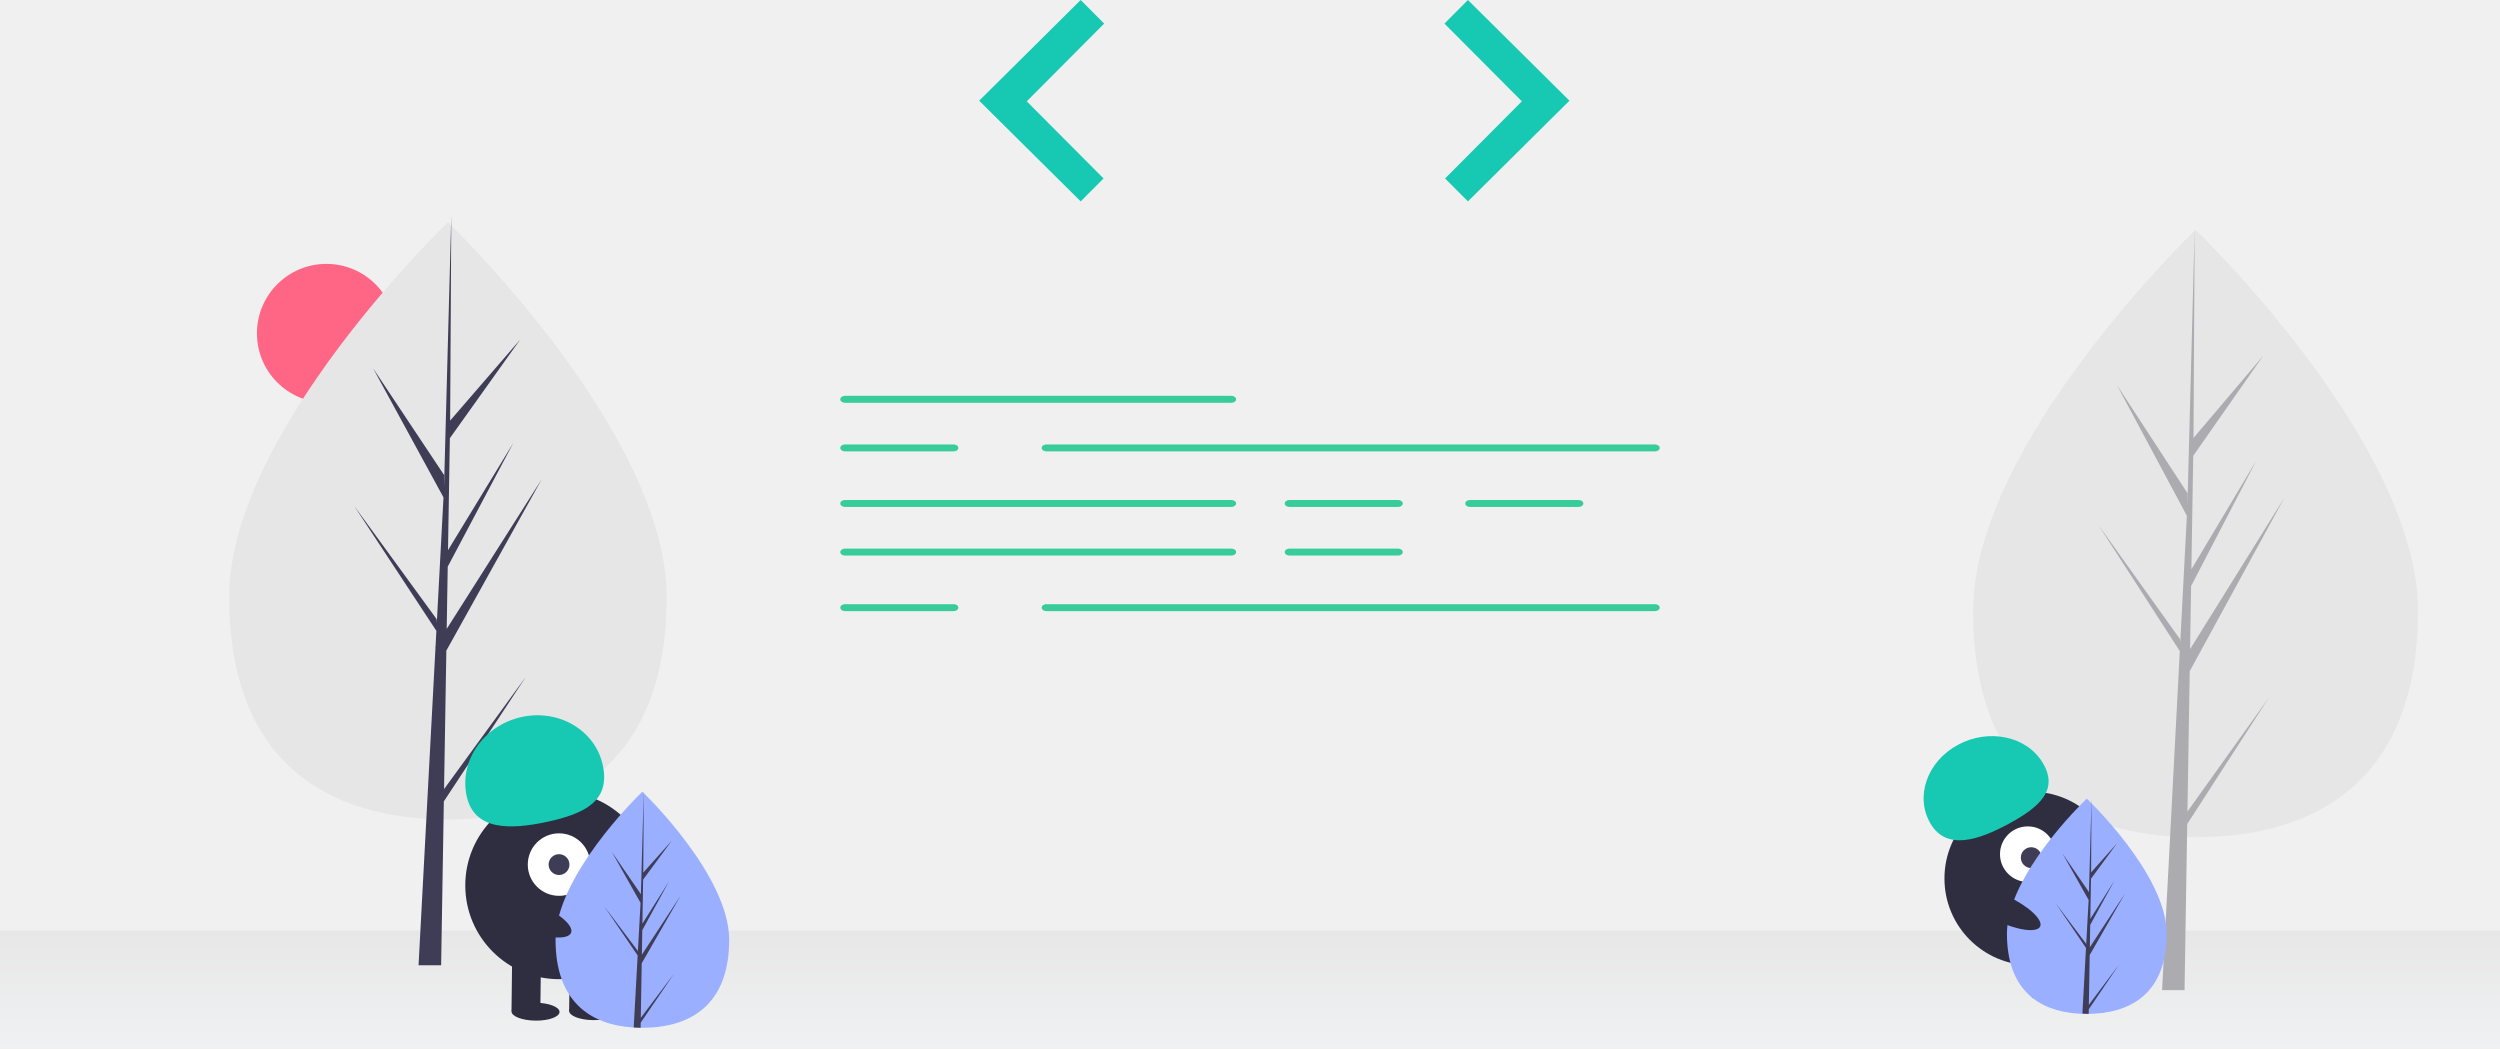
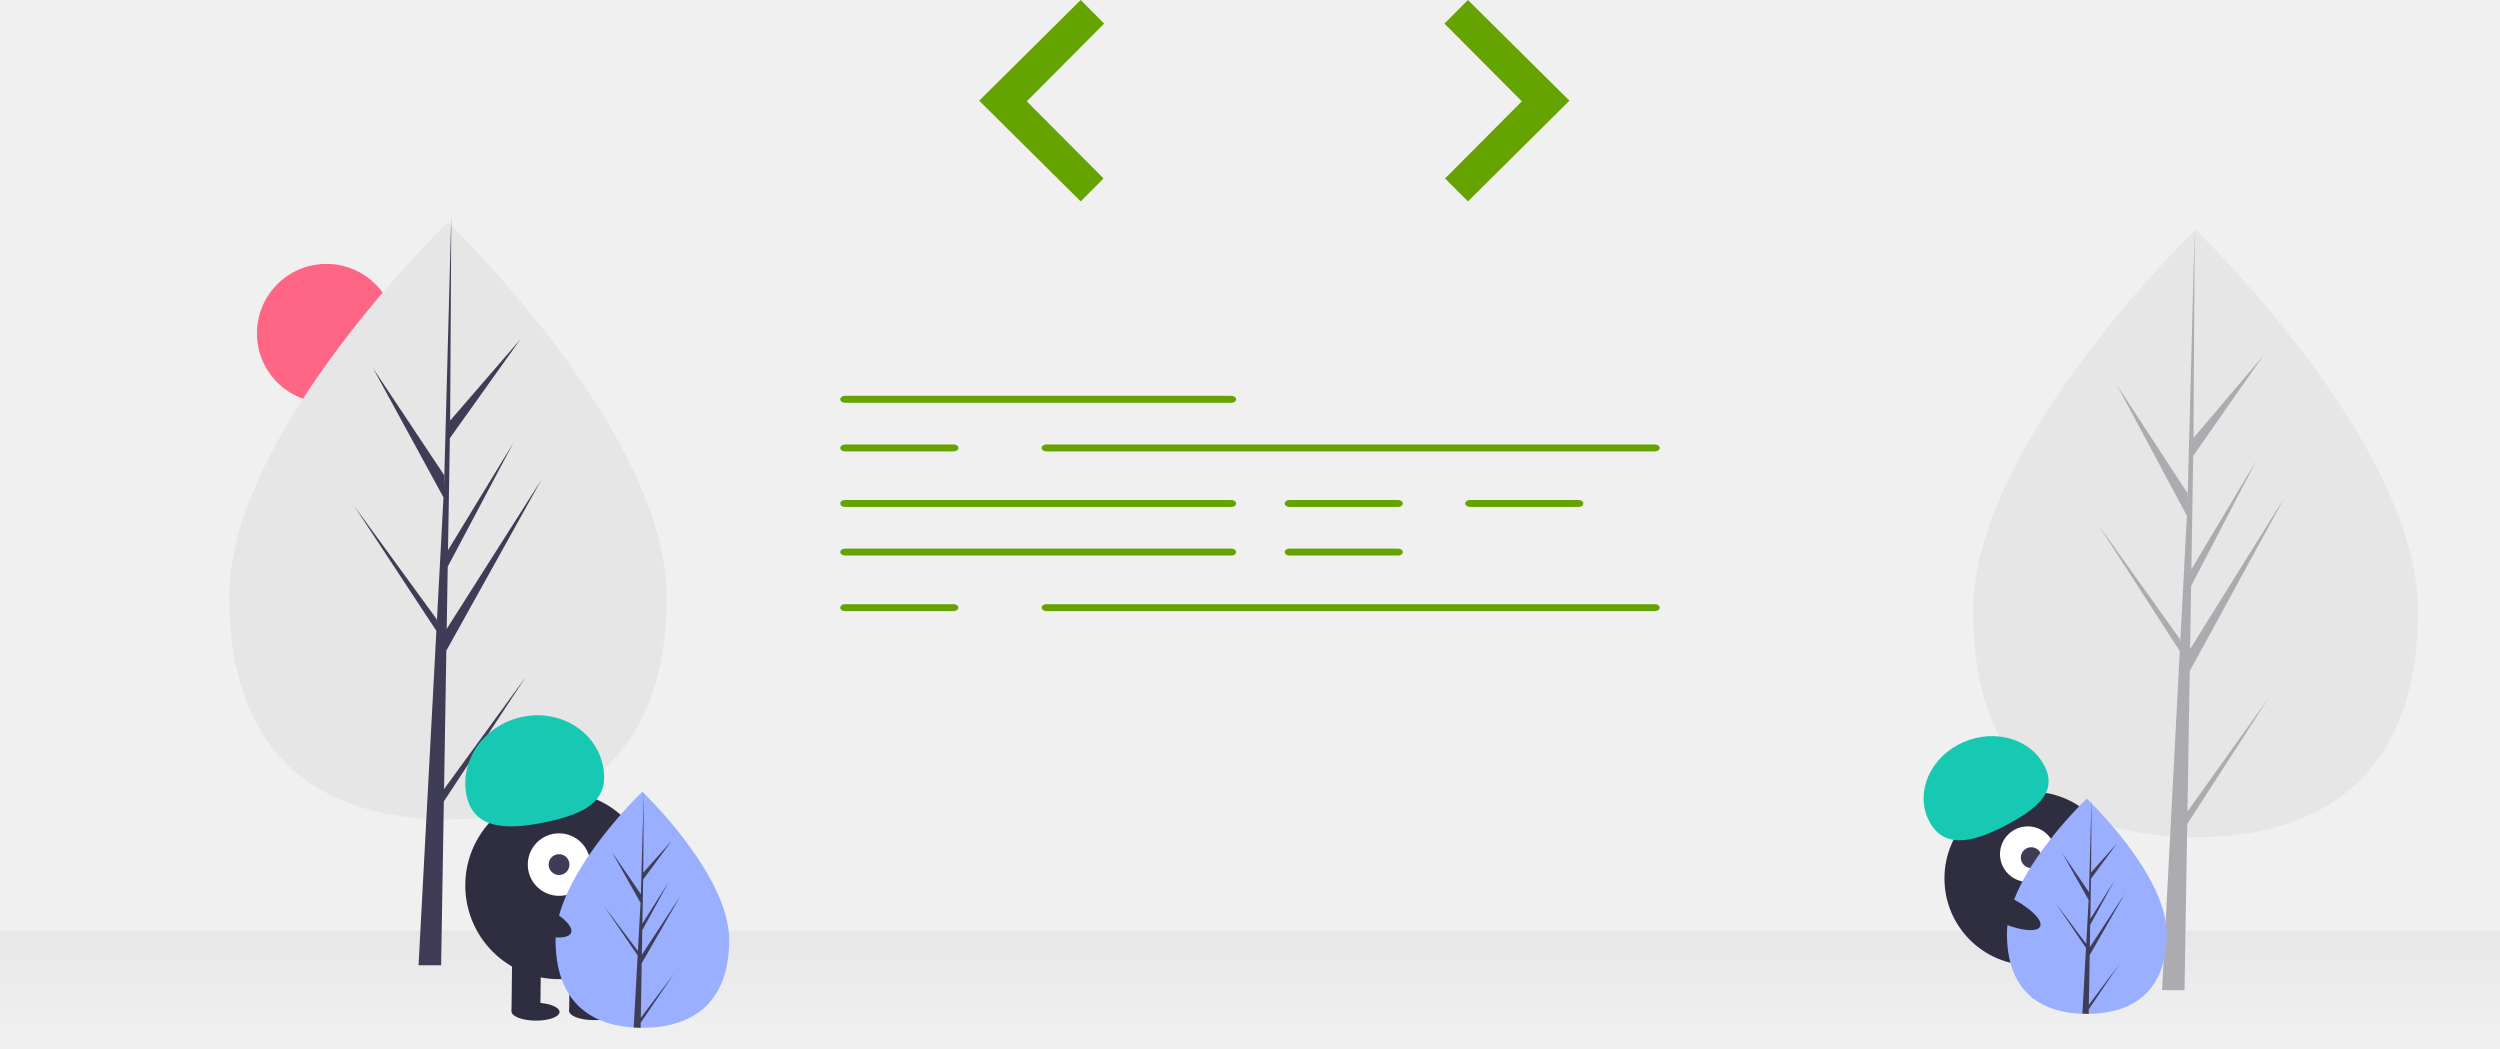
- <svg xmlns="http://www.w3.org/2000/svg" width="360" height="151" viewBox="0 0 360 151">
+ <svg xmlns="http://www.w3.org/2000/svg" width="360" height="151" viewBox="0 0 360 151" fill="none">
+   <path fill-rule="evenodd" clip-rule="evenodd" d="M0 134H360V151H0V134Z" fill="url(#paint0_linear)" />
+   <path d="M47 58C52.523 58 57 53.523 57 48C57 42.477 52.523 38 47 38C41.477 38 37 42.477 37 48C37 53.523 41.477 58 47 58Z" fill="#FF6584" />
+   <path fill-rule="evenodd" clip-rule="evenodd" d="M96 85.96C96 109.708 81.897 118 64.5 118C47.103 118 33 109.708 33 85.96C33 62.212 64.5 32 64.5 32C64.5 32 96 62.212 96 85.96Z" fill="#E6E6E7" />
+   <path fill-rule="evenodd" clip-rule="evenodd" d="M63.944 113.628L64.274 93.69L78 69.024L64.325 90.562L64.474 81.597L73.934 63.752L64.513 79.225L64.779 63.101L74.909 48.893L64.821 60.565L64.988 31L63.941 70.14L64.027 68.525L53.727 53.04L63.862 71.624L62.902 89.632L62.874 89.154L51 72.858L62.838 90.842L62.718 93.094L62.696 93.128L62.706 93.313L60.27 139H63.523L63.913 115.402L75.722 97.462L63.944 113.628Z" fill="#3F3D56" />
+   <path fill-rule="evenodd" clip-rule="evenodd" d="M348.195 87.968C348.195 112.12 333.852 120.553 316.16 120.553C298.467 120.553 284.125 112.12 284.125 87.968C284.125 63.816 316.16 33.09 316.16 33.09C316.16 33.09 348.195 63.816 348.195 87.968V87.968Z" fill="#E6E6E7" />
+   <path fill-rule="evenodd" clip-rule="evenodd" d="M314.993 116.859L315.321 96.646L328.975 71.639L315.372 93.475L315.52 84.386L324.93 66.294L315.559 81.981L315.824 65.634L325.9 51.231L315.864 63.064L316.03 33.09L314.989 72.77L315.074 71.133L304.829 55.434L314.91 74.275L313.955 92.532L313.927 92.047L302.117 75.527L313.891 93.759L313.771 96.042L313.751 96.076L313.761 96.264L311.338 142.581H314.574L314.962 118.657L326.709 100.469L314.993 116.859Z" fill="#ACABB0" />
+   <path d="M80.5 141C87.956 141 94 134.956 94 127.5C94 120.044 87.956 114 80.5 114C73.044 114 67 120.044 67 127.5C67 134.956 73.044 141 80.5 141Z" fill="#2F2E41" />
+   <path fill-rule="evenodd" clip-rule="evenodd" d="M73.745 138.157L77.895 138.206L77.807 145.603L73.657 145.554L73.745 138.157ZM82.044 138.254L86.194 138.303L86.107 145.7L81.957 145.651L82.044 138.254Z" fill="#2F2E41" />
+   <path d="M80.573 145.721C80.581 145.008 79.04 144.413 77.13 144.39C75.221 144.368 73.666 144.927 73.657 145.639C73.649 146.352 75.19 146.947 77.1 146.97C79.01 146.992 80.564 146.433 80.573 145.721Z" fill="#2F2E41" />
+   <path d="M88.874 145.647C88.882 144.934 87.341 144.339 85.431 144.316C83.522 144.294 81.967 144.853 81.958 145.565C81.95 146.278 83.491 146.873 85.401 146.896C87.311 146.918 88.865 146.359 88.874 145.647Z" fill="#2F2E41" />
+   <path d="M80.5 129C82.985 129 85 126.985 85 124.5C85 122.015 82.985 120 80.5 120C78.015 120 76 122.015 76 124.5C76 126.985 78.015 129 80.5 129Z" fill="white" />
+   <path d="M80.5 126C81.328 126 82 125.328 82 124.5C82 123.672 81.328 123 80.5 123C79.672 123 79 123.672 79 124.5C79 125.328 79.672 126 80.5 126Z" fill="#3F3D56" />
+   <path fill-rule="evenodd" clip-rule="evenodd" d="M67.18 114.544C66.143 109.484 69.7 104.426 75.124 103.247C80.548 102.069 85.786 105.217 86.822 110.277C87.859 115.337 84.252 117.156 78.828 118.334C73.404 119.513 68.216 119.605 67.18 114.544Z" fill="#17C9B2" />
+   <path fill-rule="evenodd" clip-rule="evenodd" d="M105 135.333C105 144.722 99.404 148 92.5 148C92.023 147.999 91.547 147.983 91.071 147.951C84.841 147.511 80 144.065 80 135.333C80 126.296 91.578 114.894 92.448 114.05L92.45 114.049L92.5 114C92.5 114 105 125.944 105 135.333Z" fill="#9AAFFF" />
+   <path fill-rule="evenodd" clip-rule="evenodd" d="M92.273 146.569L97.072 140.197L92.262 147.268L92.249 148C91.916 147.993 91.584 147.979 91.252 147.957L91.769 138.562L91.765 138.489L91.774 138.475L91.823 137.588L87 130.498L91.838 136.922L91.848 137.111L92.24 130.012L88.111 122.687L92.291 128.767L92.697 114.05L92.699 114V114.049L92.631 125.653L96.741 121.053L92.614 126.653L92.505 133.009L96.343 126.909L92.489 133.944L92.429 137.477L98 128.987L92.408 138.71L92.273 146.569Z" fill="#3F3D56" />
+   <path d="M82.236 134.32C82.674 133.226 80.193 131.201 76.694 129.799C73.195 128.396 70.002 128.146 69.564 129.241C69.125 130.335 71.606 132.36 75.106 133.762C78.605 135.165 81.797 135.414 82.236 134.32Z" fill="#2F2E41" />
+   <path fill-rule="evenodd" clip-rule="evenodd" d="M177.325 58H121.675C121.302 58 121 57.776 121 57.5C121 57.224 121.302 57 121.675 57H177.325C177.698 57 178 57.224 178 57.5C178 57.776 177.698 58 177.325 58ZM177.325 73H121.675C121.302 73 121 72.776 121 72.5C121 72.224 121.302 72 121.675 72H177.325C177.698 72 178 72.224 178 72.5C178 72.776 177.698 73 177.325 73ZM177.323 80H121.677C121.435 80 121.212 79.905 121.091 79.75C121.032 79.68 121 79.591 121 79.5C121 79.409 121.032 79.32 121.091 79.25C121.211 79.095 121.435 79 121.677 79H177.323C177.565 79 177.788 79.095 177.909 79.25C177.968 79.32 178 79.409 178 79.5C178 79.591 177.968 79.68 177.909 79.75C177.789 79.905 177.565 80 177.323 80ZM201.336 73H185.664C185.297 73 185 72.776 185 72.5C185 72.224 185.297 72 185.664 72H201.336C201.703 72 202 72.224 202 72.5C202 72.776 201.703 73 201.336 73ZM201.336 80H185.664C185.297 80 185 79.776 185 79.5C185 79.224 185.297 79 185.664 79H201.336C201.703 79 202 79.224 202 79.5C202 79.776 201.703 80 201.336 80ZM227.336 73H211.664C211.297 73 211 72.776 211 72.5C211 72.224 211.297 72 211.664 72H227.336C227.703 72 228 72.224 228 72.5C228 72.776 227.703 73 227.336 73ZM238.324 65H150.676C150.303 65 150 64.776 150 64.5C150 64.224 150.303 64 150.676 64H238.324C238.697 64 239 64.224 239 64.5C239 64.776 238.697 65 238.324 65ZM137.336 65H121.664C121.297 65 121 64.776 121 64.5C121 64.224 121.297 64 121.664 64H137.336C137.703 64 138 64.224 138 64.5C138 64.776 137.703 65 137.336 65ZM238.324 88H150.678C150.436 88 150.212 87.905 150.091 87.75C150.032 87.68 150 87.591 150 87.5C150 87.409 150.032 87.32 150.091 87.25C150.212 87.095 150.436 87 150.678 87H238.324C238.697 87 239 87.224 239 87.5C239 87.776 238.697 88 238.324 88ZM137.335 88H121.665C121.428 88 121.208 87.905 121.089 87.75C121.031 87.679 121 87.591 121 87.5C121 87.409 121.031 87.321 121.089 87.25C121.209 87.095 121.428 87 121.665 87H137.335C137.572 87 137.792 87.095 137.911 87.25C137.968 87.321 138 87.409 138 87.5C138 87.591 137.968 87.679 137.911 87.75C137.791 87.905 137.572 88 137.335 88Z" fill="#65A300" />
+   <path fill-rule="evenodd" clip-rule="evenodd" d="M155.62 0L141 14.5L155.62 29L158.909 25.696L147.853 14.592L159 3.395L155.62 0ZM211.38 0L226 14.5L211.38 29L208.091 25.696L219.147 14.592L208 3.395L211.38 0Z" fill="#65A300" />
+   <path d="M292.5 139C299.404 139 305 133.404 305 126.5C305 119.596 299.404 114 292.5 114C285.596 114 280 119.596 280 126.5C280 133.404 285.596 139 292.5 139Z" fill="#2F2E41" />
+   <path fill-rule="evenodd" clip-rule="evenodd" d="M290.464 136.913L294.058 135.815L296.036 142.215L292.443 143.312L290.464 136.913ZM297.65 134.718L301.244 133.62L303.222 140.02L299.629 141.118L297.65 134.718Z" fill="#2F2E41" />
+   <path d="M295.803 143.588C297.456 143.08 298.642 142.169 298.453 141.552C298.263 140.936 296.77 140.848 295.117 141.356C293.464 141.863 292.278 142.775 292.467 143.392C292.657 144.008 294.15 144.096 295.803 143.588Z" fill="#2F2E41" />
+   <path d="M302.944 141.244C304.597 140.736 305.783 139.825 305.594 139.208C305.404 138.591 303.911 138.503 302.258 139.011C300.605 139.519 299.419 140.431 299.608 141.047C299.797 141.664 301.291 141.752 302.944 141.244Z" fill="#2F2E41" />
+   <path d="M292 127C294.209 127 296 125.209 296 123C296 120.791 294.209 119 292 119C289.791 119 288 120.791 288 123C288 125.209 289.791 127 292 127Z" fill="white" />
+   <path d="M292.5 125C293.328 125 294 124.328 294 123.5C294 122.672 293.328 122 292.5 122C291.672 122 291 122.672 291 123.5C291 124.328 291.672 125 292.5 125Z" fill="#3F3D56" />
+   <path fill-rule="evenodd" clip-rule="evenodd" d="M278.014 118.634C275.713 114.779 277.46 109.69 281.92 107.266C286.378 104.843 291.857 106.002 294.158 109.856C296.459 113.711 293.778 116.167 289.32 118.591C284.862 121.015 280.315 122.488 278.014 118.634V118.634Z" fill="#17C9B2" />
+   <path fill-rule="evenodd" clip-rule="evenodd" d="M312 134.45C312 143.012 306.852 146 300.5 146C300.062 146 299.623 145.985 299.186 145.956C293.453 145.555 289 142.412 289 134.45C289 126.21 299.652 115.814 300.452 115.045L300.454 115.043L300.5 115C300.5 115 312 125.89 312 134.45Z" fill="#9AAFFF" />
+   <path fill-rule="evenodd" clip-rule="evenodd" d="M300.794 144.695L305.156 138.885L300.783 145.333L300.771 146C300.469 145.993 300.167 145.98 299.865 145.96L300.335 137.395L300.332 137.328L300.34 137.316L300.384 136.506L296 130.044L300.398 135.901L300.408 136.073L300.763 129.601L297.01 122.921L300.81 128.465L301.18 115.047V115V115.044L301.119 125.625L304.855 121.431L301.104 126.537L301.004 132.331L304.494 126.771L300.99 133.184L300.935 136.405L306 128.665L300.916 137.53L300.794 144.695Z" fill="#3F3D56" />
+   <path d="M293.781 133.414C294.238 132.45 292.109 130.482 289.025 129.019C285.942 127.557 283.071 127.153 282.613 128.118C282.156 129.082 284.285 131.05 287.369 132.513C290.453 133.975 293.323 134.379 293.781 133.414Z" fill="#2F2E41" />
  <defs>
-     <linearGradient id="a" x1="50%" x2="50%" y1="0%" y2="100%">
-       <stop offset="0%" stop-color="#E7E7E7" />
-       <stop offset="100%" stop-color="#F0F1F2" />
+     <linearGradient id="paint0_linear" x1="180" y1="134" x2="180" y2="151" gradientUnits="userSpaceOnUse">
+       <stop stop-color="#E7E7E7" />
+       <stop offset="1" stop-color="#F0F1F2" />
    </linearGradient>
  </defs>
-   <g fill="none" fill-rule="evenodd">
-     <path fill="url(#a)" d="M0 134h360v17H0z" />
-     <g transform="translate(33 31)">
-       <circle cx="14" cy="17" r="10" fill="#FF6584" />
-       <path fill="#E6E6E7" d="M63 54.96C63 78.708 48.897 87 31.5 87S0 78.708 0 54.96C0 31.212 31.5 1 31.5 1S63 31.212 63 54.96z" />
-       <path fill="#3F3D56" d="M30.944 82.628l.33-19.938L45 38.024 31.325 59.562l.149-8.965 9.46-17.845-9.421 15.473.266-16.124 10.13-14.208-10.088 11.672L31.988 0l-1.047 39.14.086-1.615-10.3-15.485 10.135 18.584-.96 18.008-.028-.478L18 41.858l11.838 17.984-.12 2.252-.022.034.01.185L27.27 108h3.253l.39-23.598 11.809-17.94z" />
-     </g>
-     <path fill="#E6E6E7" d="M348.195 87.968c0 24.152-14.343 32.585-32.035 32.585-17.693 0-32.035-8.433-32.035-32.585S316.16 33.09 316.16 33.09s32.035 30.726 32.035 54.878z" />
-     <path fill="#ACABB0" d="M314.993 116.859l.328-20.213 13.654-25.007-13.603 21.836.148-9.089 9.41-18.092-9.371 15.687.265-16.347L325.9 51.231l-10.036 11.833.166-29.974-1.041 39.68.085-1.637-10.245-15.699 10.081 18.841-.955 18.257-.028-.485-11.81-16.52 11.774 18.232-.12 2.283-.02.034.01.188-2.423 46.317h3.236l.388-23.924 11.747-18.188z" />
-     <g transform="translate(67 103)">
-       <circle cx="13.5" cy="24.5" r="13.5" fill="#2F2E41" />
-       <path fill="#2F2E41" d="M6.745 35.157l4.15.049-.088 7.397-4.15-.049zM15.044 35.254l4.15.049-.087 7.397-4.15-.049z" />
-       <ellipse cx="10.114" cy="42.681" fill="#2F2E41" rx="1.29" ry="3.458" transform="rotate(-89.325 10.114 42.68)" />
-       <ellipse cx="18.416" cy="42.606" fill="#2F2E41" rx="1.29" ry="3.458" transform="rotate(-89.325 18.416 42.606)" />
-       <circle cx="13.5" cy="21.5" r="4.5" fill="#FFF" />
-       <circle cx="13.5" cy="21.5" r="1.5" fill="#3F3D56" />
-       <path fill="#17C9B2" d="M.18 11.544C-.857 6.484 2.7 1.426 8.124.247c5.424-1.178 10.662 1.97 11.698 7.03 1.037 5.06-2.57 6.879-7.994 8.057C6.404 16.513 1.216 16.605.18 11.544z" />
-       <path fill="#9AAFFF" d="M38 32.333C38 41.722 32.404 45 25.5 45a21.543 21.543 0 0 1-1.429-.049C17.841 44.511 13 41.065 13 32.333c0-9.037 11.578-20.439 12.448-21.283l.002-.001.05-.049S38 22.944 38 32.333z" />
-       <path fill="#3F3D56" d="M25.273 43.569l4.799-6.372-4.81 7.071-.013.732a22.517 22.517 0 0 1-.997-.043l.517-9.395-.004-.073.009-.014.049-.887L20 27.498l4.838 6.424.01.189.392-7.099-4.129-7.325 4.18 6.08.406-14.717.002-.05v.049l-.068 11.604 4.11-4.6-4.127 5.6-.109 6.356 3.838-6.1-3.854 7.035-.06 3.533L31 25.987l-5.592 9.723-.135 7.859z" />
-       <ellipse cx="8.899" cy="28.781" fill="#2F2E41" rx="2.135" ry="6.826" transform="rotate(-68.158 8.899 28.78)" />
-     </g>
-     <path fill="#37CC9A" d="M177.325 58h-55.65c-.373 0-.675-.224-.675-.5s.302-.5.675-.5h55.65c.373 0 .675.224.675.5s-.302.5-.675.5zM177.325 73h-55.65c-.373 0-.675-.224-.675-.5s.302-.5.675-.5h55.65c.373 0 .675.224.675.5s-.302.5-.675.5zM177.323 80h-55.646c-.242 0-.465-.095-.586-.25a.39.39 0 0 1 0-.5c.12-.155.344-.25.586-.25h55.646c.242 0 .465.095.586.25a.39.39 0 0 1 0 .5c-.12.155-.344.25-.586.25zM201.336 73h-15.672c-.367 0-.664-.224-.664-.5s.297-.5.664-.5h15.672c.367 0 .664.224.664.5s-.297.5-.664.5zM201.336 80h-15.672c-.367 0-.664-.224-.664-.5s.297-.5.664-.5h15.672c.367 0 .664.224.664.5s-.297.5-.664.5zM227.336 73h-15.672c-.367 0-.664-.224-.664-.5s.297-.5.664-.5h15.672c.367 0 .664.224.664.5s-.297.5-.664.5zM238.324 65h-87.648c-.373 0-.676-.224-.676-.5s.303-.5.676-.5h87.648c.373 0 .676.224.676.5s-.303.5-.676.5zM137.336 65h-15.672c-.367 0-.664-.224-.664-.5s.297-.5.664-.5h15.672c.367 0 .664.224.664.5s-.297.5-.664.5zM238.324 88h-87.646c-.242 0-.466-.095-.587-.25a.39.39 0 0 1 0-.5c.121-.155.345-.25.587-.25h87.646c.373 0 .676.224.676.5s-.303.5-.676.5zM137.335 88h-15.67c-.237 0-.457-.095-.576-.25a.396.396 0 0 1 0-.5c.12-.155.339-.25.576-.25h15.67c.237 0 .457.095.576.25a.396.396 0 0 1 0 .5c-.12.155-.339.25-.576.25z" />
-     <path fill="#17C9B2" d="M155.62 0L141 14.5 155.62 29l3.289-3.304-11.056-11.104L159 3.395zM211.38 0L226 14.5 211.38 29l-3.289-3.304 11.056-11.104L208 3.395z" />
-     <g transform="translate(277 106)">
-       <circle cx="15.5" cy="20.5" r="12.5" fill="#2F2E41" />
-       <path fill="#2F2E41" d="M13.464 30.913l3.594-1.098 1.978 6.4-3.593 1.097zM20.65 28.718l3.594-1.098 1.978 6.4-3.593 1.098z" />
-       <ellipse cx="18.46" cy="36.472" fill="#2F2E41" rx="3.131" ry="1.168" transform="rotate(-17.083 18.46 36.472)" />
-       <ellipse cx="25.601" cy="34.128" fill="#2F2E41" rx="3.131" ry="1.168" transform="rotate(-17.083 25.6 34.128)" />
-       <circle cx="15" cy="17" r="4" fill="#FFF" />
-       <circle cx="15.5" cy="17.5" r="1.5" fill="#3F3D56" />
-       <path fill="#17C9B2" d="M1.014 12.634C-1.287 8.779.46 3.69 4.92 1.266c4.458-2.423 9.937-1.264 12.238 2.59 2.301 3.855-.38 6.311-4.838 8.735-4.458 2.424-9.005 3.897-11.306.043z" />
-       <path fill="#9AAFFF" d="M35 28.45C35 37.012 29.852 40 23.5 40a19.999 19.999 0 0 1-1.314-.044C16.453 39.555 12 36.412 12 28.45c0-8.24 10.652-18.636 11.452-19.405l.002-.002L23.5 9S35 19.89 35 28.45z" />
-       <path fill="#3F3D56" d="M23.794 38.695l4.362-5.81-4.373 6.448-.012.667a20.41 20.41 0 0 1-.906-.04l.47-8.565-.003-.067.008-.012.044-.81L19 24.044l4.398 5.857.01.172.355-6.472-3.753-6.68 3.8 5.544.37-13.418V9v.044l-.061 10.581 3.736-4.194-3.751 5.106-.1 5.794 3.49-5.56-3.504 6.413-.055 3.221L29 22.665l-5.084 8.865-.122 7.165z" />
-       <ellipse cx="11.197" cy="24.766" fill="#2F2E41" rx="1.933" ry="6.18" transform="rotate(-64.626 11.197 24.766)" />
-     </g>
-   </g>
</svg>
